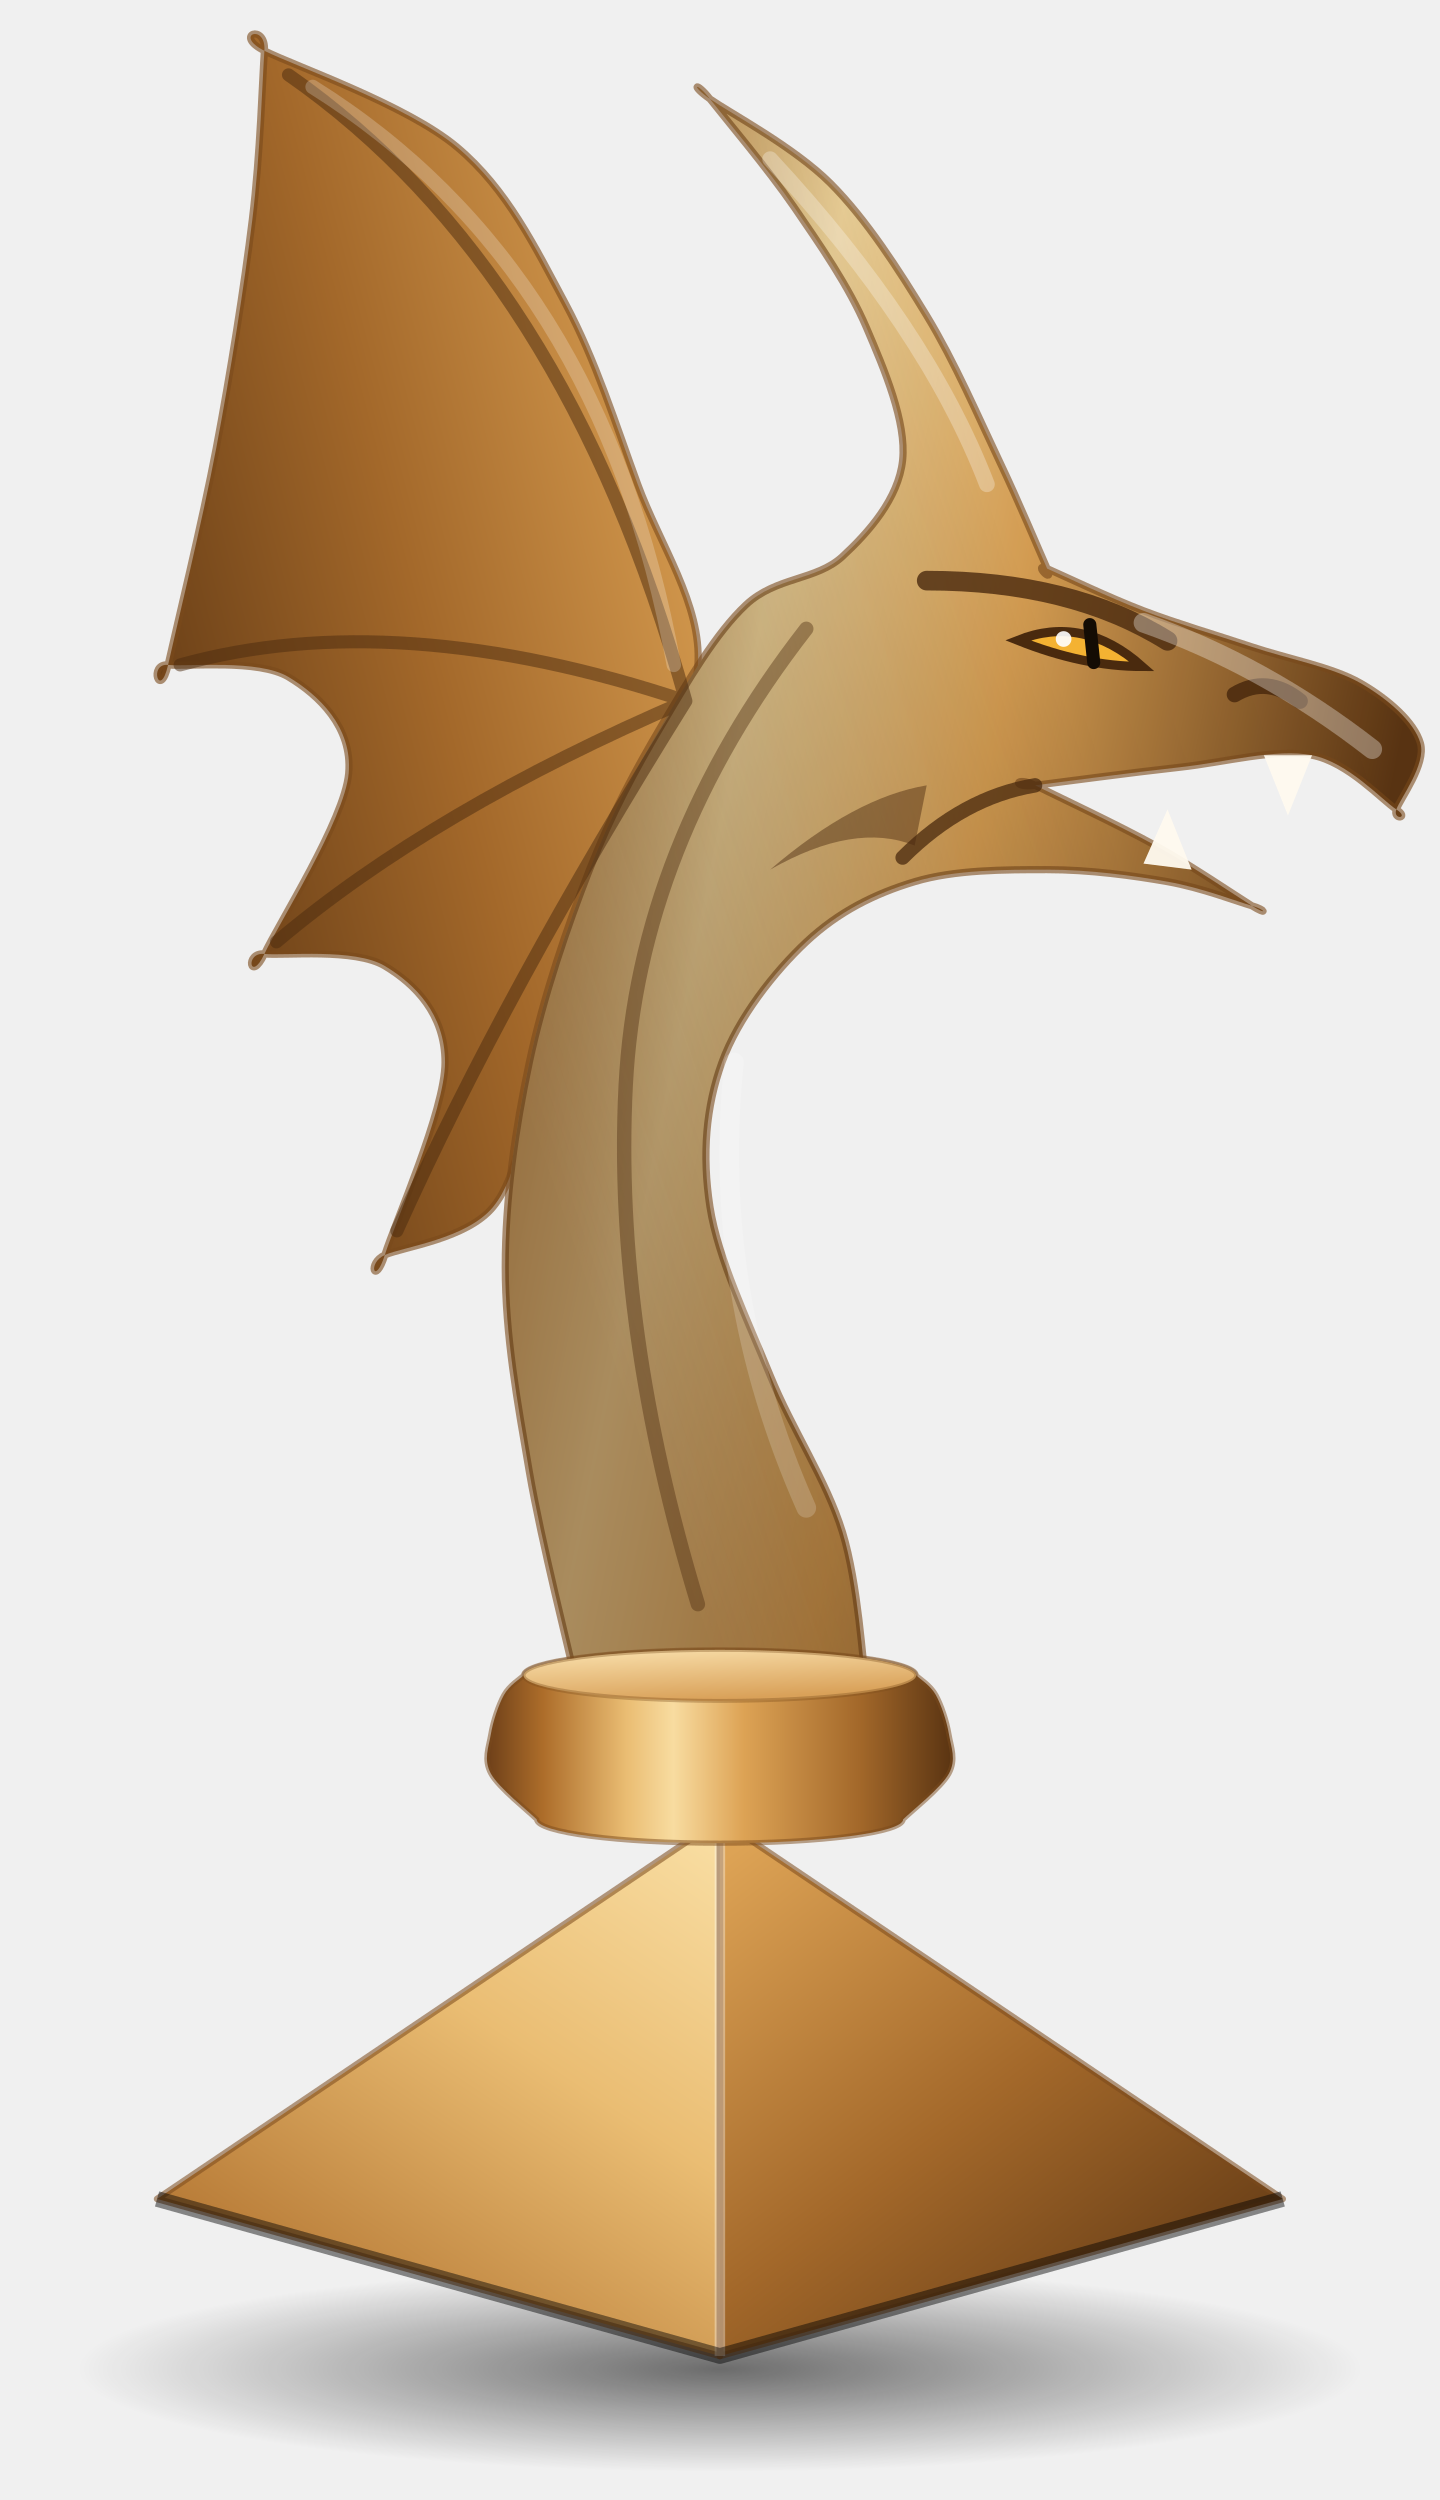
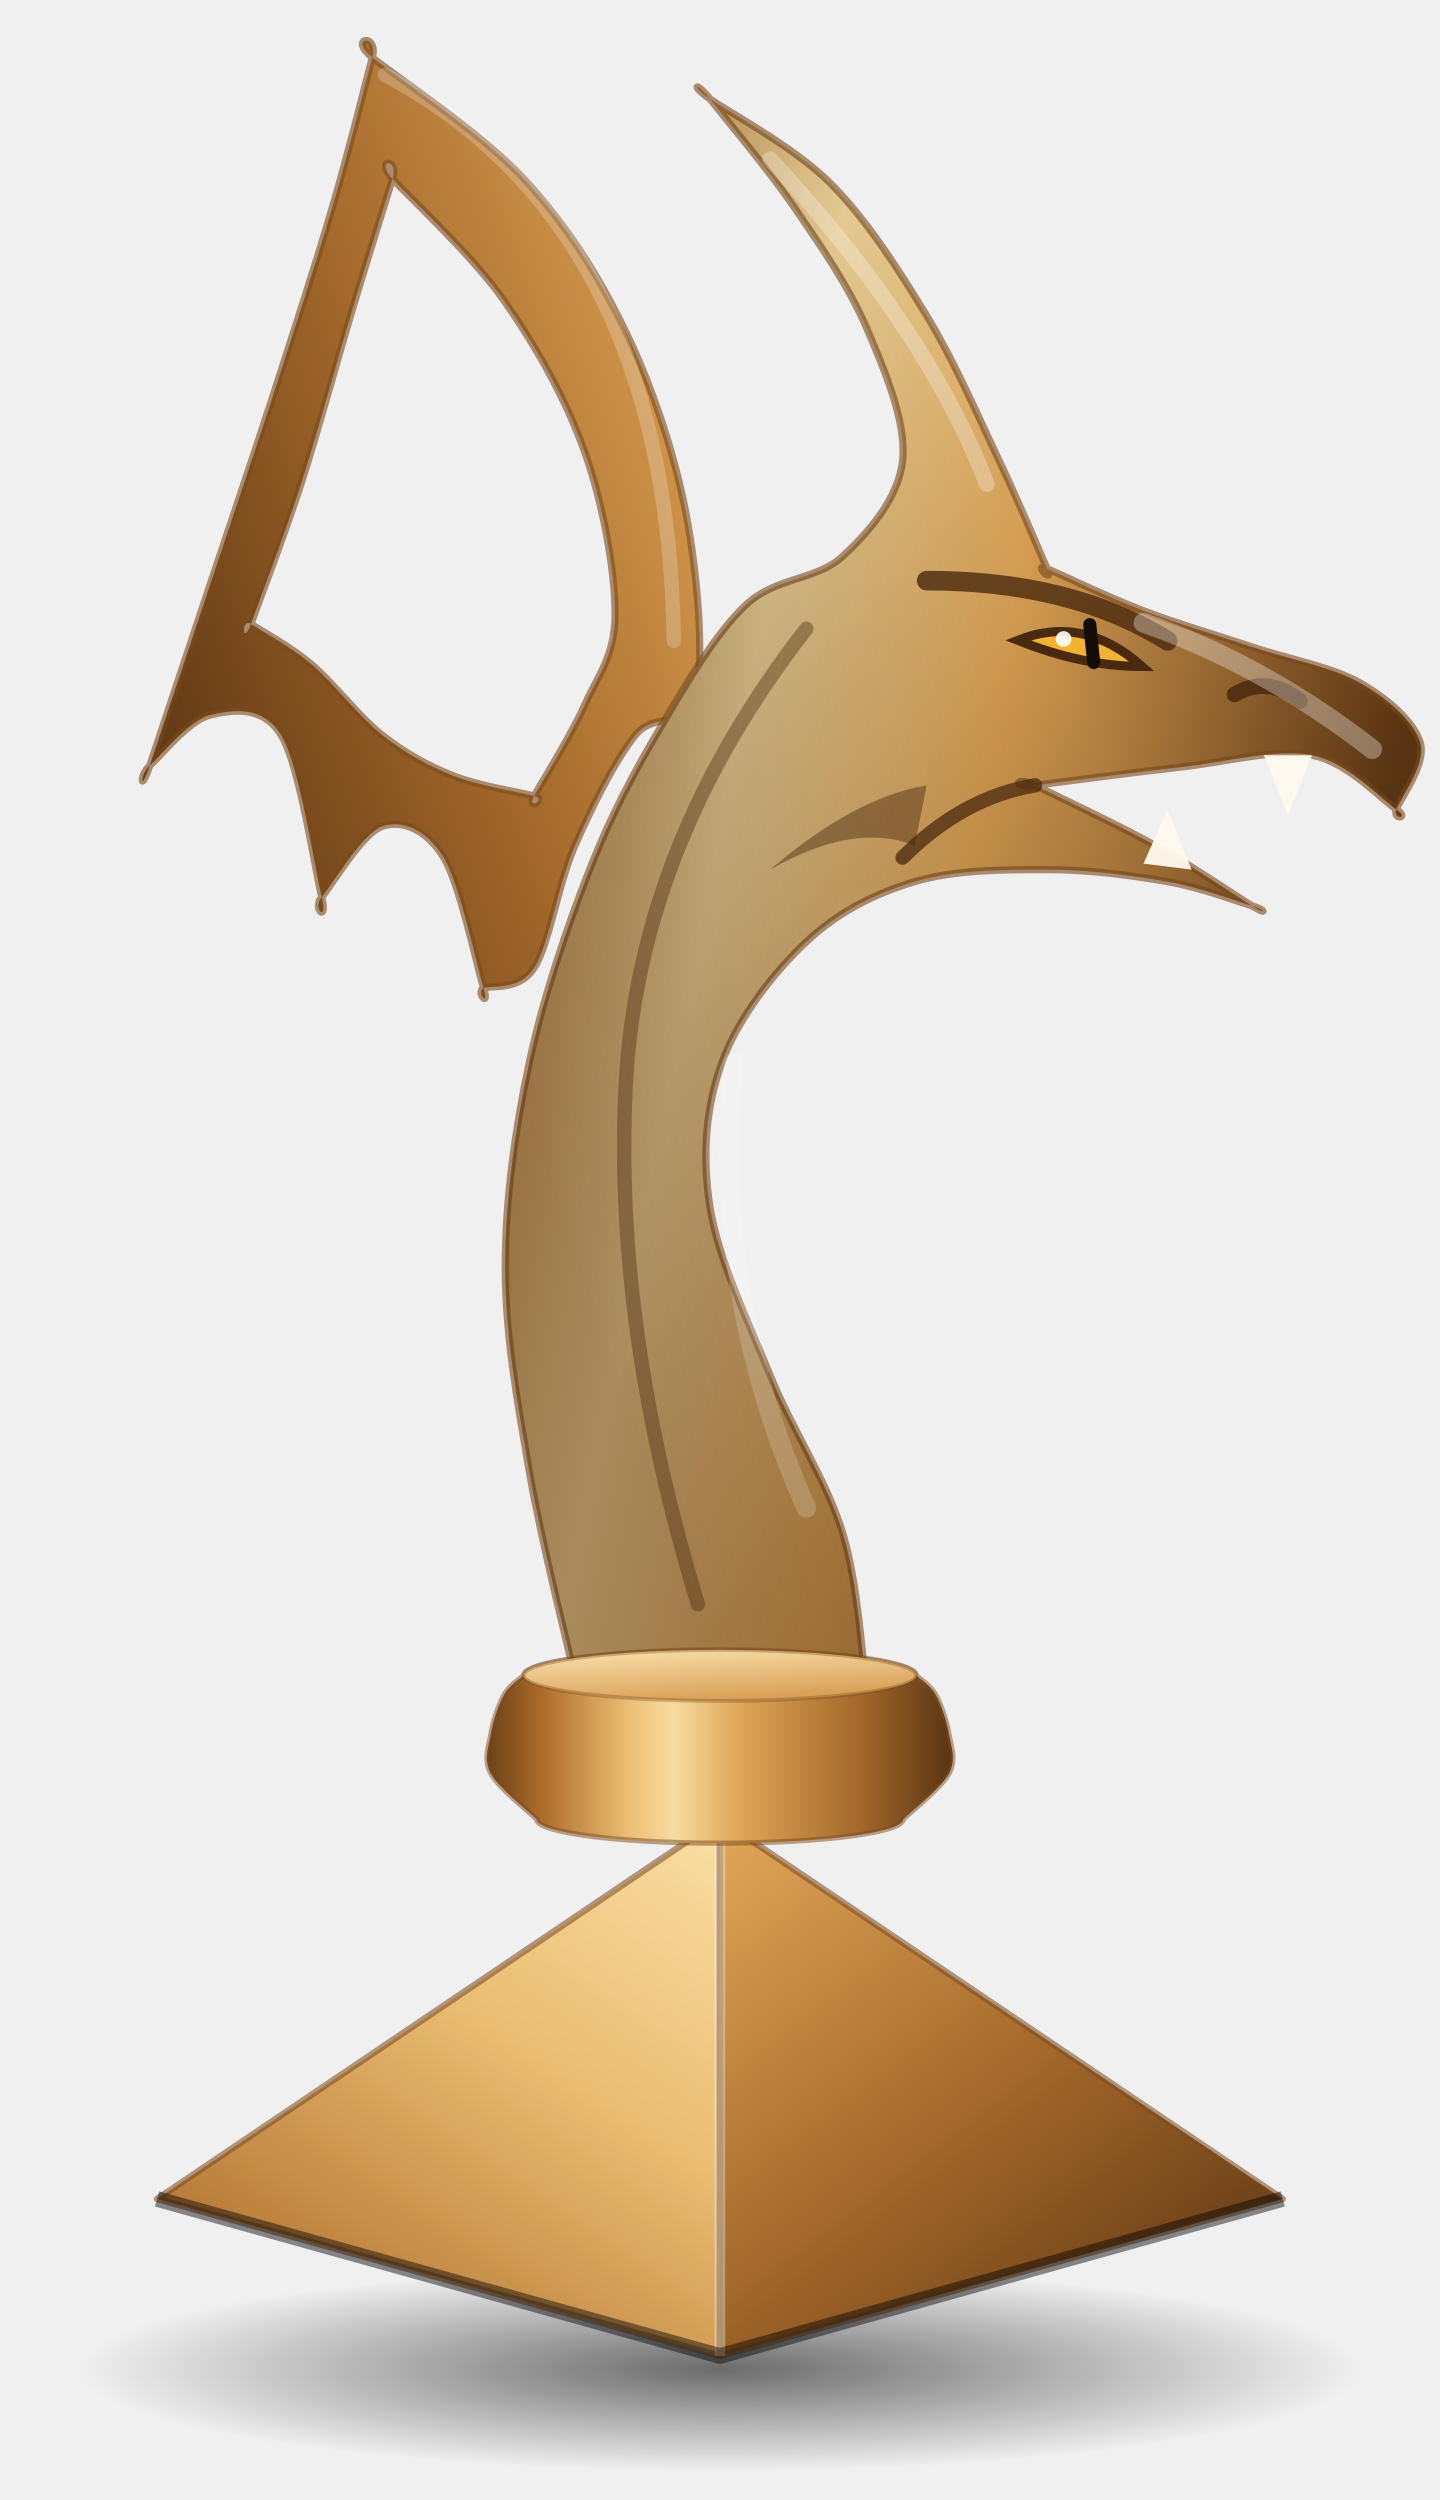
<svg xmlns="http://www.w3.org/2000/svg" viewBox="0 36 220 382" role="img" aria-label="Light Dragon Head">
  <defs>
    <linearGradient id="light-dragon-head-side" x1="0" y1="0" x2="1" y2="0">
      <stop offset="0" stop-color="#6e4019" />
      <stop offset="0.12" stop-color="#ad6d2a" />
      <stop offset="0.3" stop-color="#eabd73" />
      <stop offset="0.4" stop-color="#f8dca0" />
      <stop offset="0.55" stop-color="#dda355" />
      <stop offset="0.8" stop-color="#a3682a" />
      <stop offset="1" stop-color="#5a3412" />
    </linearGradient>
    <linearGradient id="light-dragon-head-top" x1="0" y1="0" x2="0.4" y2="1">
      <stop offset="0" stop-color="#fbe3b0" />
      <stop offset="1" stop-color="#d9a159" />
    </linearGradient>
    <linearGradient id="light-dragon-head-faceL" x1="0.2" y1="1" x2="0.9" y2="0">
      <stop offset="0" stop-color="#ad6d2a" />
      <stop offset="0.6" stop-color="#eabd73" />
      <stop offset="1" stop-color="#f8dca0" />
    </linearGradient>
    <linearGradient id="light-dragon-head-faceR" x1="0.1" y1="0" x2="0.9" y2="1">
      <stop offset="0" stop-color="#dda355" />
      <stop offset="0.5" stop-color="#a3682a" />
      <stop offset="1" stop-color="#5a3412" />
    </linearGradient>
    <radialGradient id="light-dragon-head-shadow" cx="0.5" cy="0.5" r="0.5">
      <stop offset="0" stop-color="#000" stop-opacity="0.55" />
      <stop offset="1" stop-color="#000" stop-opacity="0" />
    </radialGradient>
    <linearGradient id="light-dragon-head-head" x1="0" y1="0" x2="1" y2="0.35">
      <stop offset="0" stop-color="#ad6d2a" />
      <stop offset="0.35" stop-color="#f8dca0" />
      <stop offset="0.6" stop-color="#dda355" />
      <stop offset="1" stop-color="#5a3412" />
    </linearGradient>
    <linearGradient id="light-dragon-head-shade" x1="1" y1="0" x2="0" y2="0.6">
      <stop offset="0" stop-color="#000" stop-opacity="0" />
      <stop offset="0.45" stop-color="#000" stop-opacity="0.05" />
      <stop offset="1" stop-color="#4a2a0e" stop-opacity="0.45" />
    </linearGradient>
    <linearGradient id="light-dragon-head-wing" x1="1" y1="0.2" x2="0" y2="0.8">
      <stop offset="0" stop-color="#dda355" />
      <stop offset="0.5" stop-color="#a3682a" />
      <stop offset="1" stop-color="#5a3412" />
    </linearGradient>
  </defs>
  <ellipse cx="110" cy="398" rx="98" ry="15.7" fill="url(#light-dragon-head-shadow)" />
  <polygon points="24.00,372.00 110.00,396.00 110.00,314.00" fill="url(#light-dragon-head-faceL)" stroke="#7a4a1c" stroke-opacity="0.55" stroke-width="1" stroke-linejoin="round" />
  <polygon points="110.00,396.00 196.00,372.00 110.00,314.00" fill="url(#light-dragon-head-faceR)" stroke="#7a4a1c" stroke-opacity="0.55" stroke-width="1" stroke-linejoin="round" />
  <path d="M110.00 396.00L110.00 314.00" stroke="#fff" stroke-opacity="0.35" stroke-width="1.6" />
  <path d="M24.00 372.00L110.00 396.00L196.00 372.00" fill="none" stroke="#000" stroke-opacity="0.45" stroke-width="2.4" stroke-linejoin="round" />
-   <path d="M106.64 137.60C107.25 128.40 100.81 119.20 97.44 110.00C94.07 100.80 91.00 90.99 86.40 82.40C81.80 73.81 77.51 64.92 69.84 58.48C62.17 52.04 45.31 46.21 40.40 43.76C35.49 41.31 40.71 39.47 40.40 43.76C40.09 48.05 39.79 59.40 38.56 69.52C37.33 79.64 35.19 93.13 33.04 104.48C30.89 115.83 26.91 132.08 25.68 137.60C24.45 143.12 22.61 137.29 25.68 137.60C28.75 137.91 39.48 136.68 44.08 139.44C48.68 142.20 53.89 147.11 53.28 154.16C52.67 161.21 42.55 177.16 40.40 181.76C38.25 186.36 37.33 181.45 40.40 181.76C43.47 182.07 54.20 180.84 58.80 183.60C63.40 186.36 68.00 190.96 68.00 198.32C68.00 205.68 60.33 222.85 58.80 227.76C57.27 232.67 56.04 228.99 58.80 227.76C61.56 226.53 71.37 225.31 75.36 220.40C79.35 215.49 79.65 207.52 82.72 198.32C85.79 189.12 89.77 175.32 93.76 165.20C97.75 155.08 106.03 146.80 106.64 137.60Z" fill="url(#light-dragon-head-wing)" stroke="#7a4a1c" stroke-opacity="0.6" stroke-width="1.1" stroke-linejoin="round" />
+   <path d="M106.35 142.16C107.63 136.50 106.60 123.62 104.80 114.34C103.00 105.07 99.65 95.02 95.53 86.52C91.40 78.02 86.51 70.29 80.07 63.34C73.63 56.38 60.75 47.88 56.89 44.79C53.02 41.70 57.92 40.93 56.89 44.79C55.86 48.65 53.28 59.22 50.70 67.97C48.13 76.73 44.52 87.81 41.43 97.34C38.34 106.87 35.25 115.89 32.16 125.16C29.07 134.44 24.43 148.35 22.88 152.98C21.34 157.62 21.34 154.27 22.88 152.98C24.43 151.69 28.81 146.03 32.16 145.25C35.51 144.48 40.14 143.71 42.98 148.35C45.81 152.98 48.13 168.95 49.16 173.08C50.19 177.20 47.61 174.88 49.16 173.08C50.70 171.27 55.34 163.29 58.43 162.26C61.52 161.23 65.13 162.77 67.71 166.89C70.28 171.01 72.86 183.64 73.89 186.99C74.92 190.33 72.60 187.50 73.89 186.99C75.18 186.47 79.30 187.50 81.62 183.89C83.93 180.29 85.22 171.27 87.80 165.35C90.37 159.42 93.98 152.21 97.07 148.35C100.16 144.48 105.06 147.83 106.35 142.16ZM93.98 129.80C93.98 123.36 92.18 113.05 89.34 105.07C86.51 97.08 81.87 88.84 76.98 81.88C72.08 74.93 62.81 66.43 59.98 63.34C57.14 60.25 61.01 59.99 59.98 63.34C58.95 66.69 56.11 75.70 53.80 83.43C51.48 91.16 48.64 101.72 46.07 109.71C43.49 117.69 39.63 127.74 38.34 131.34C37.05 134.95 36.79 130.31 38.34 131.34C39.88 132.37 44.26 134.69 47.61 137.53C50.96 140.36 54.83 145.51 58.43 148.35C62.04 151.18 65.39 152.98 69.25 154.53C73.12 156.07 79.56 157.10 81.62 157.62C83.68 158.13 80.33 159.94 81.62 157.62C82.90 155.30 87.28 148.35 89.34 143.71C91.40 139.07 93.98 136.24 93.98 129.80Z" fill-rule="evenodd" fill="url(#light-dragon-head-wing)" stroke="#7a4a1c" stroke-opacity="0.6" stroke-width="1.1" stroke-linejoin="round" />
  <path d="M132.40 294.00C139.76 294.00 133.01 297.99 132.40 294.00C131.79 290.01 131.17 278.05 128.72 270.08C126.27 262.11 121.05 254.44 117.68 246.16C114.31 237.88 109.71 228.37 108.48 220.40C107.25 212.43 107.87 205.07 110.32 198.32C112.77 191.57 118.29 184.52 123.20 179.92C128.11 175.32 133.63 172.56 139.76 170.72C145.89 168.88 153.56 168.88 160.00 168.88C166.44 168.88 173.19 169.80 178.40 170.72C183.61 171.64 189.13 173.79 191.28 174.40C193.43 175.01 193.73 175.93 191.28 174.40C188.83 172.87 182.08 168.27 176.56 165.20C171.04 162.13 161.23 157.53 158.16 156.00C155.09 154.47 154.48 156.46 158.16 156.00C161.84 155.54 173.19 154.01 180.24 153.24C187.29 152.47 194.96 150.33 200.48 151.40C206.00 152.47 211.21 158.30 213.36 159.68C215.51 161.06 212.75 161.37 213.36 159.68C213.97 157.99 217.96 152.78 217.04 149.56C216.12 146.34 212.13 142.81 207.84 140.36C203.55 137.91 196.80 136.68 191.28 134.84C185.76 133.00 179.93 131.31 174.72 129.32C169.51 127.33 162.45 123.95 160.00 122.88C157.55 121.81 161.23 125.64 160.00 122.88C158.77 120.12 155.71 112.76 152.64 106.32C149.57 99.88 145.89 91.29 141.60 84.24C137.31 77.19 132.40 69.52 126.88 64.00C121.36 58.48 111.55 53.27 108.48 51.12C105.41 48.97 106.33 48.36 108.48 51.12C110.63 53.88 117.37 61.85 121.36 67.68C125.35 73.51 129.64 79.64 132.40 86.08C135.16 92.52 138.53 100.49 137.92 106.32C137.31 112.15 132.71 117.36 128.72 121.04C124.73 124.72 118.60 124.11 114.00 128.40C109.40 132.69 105.11 140.05 101.12 146.80C97.13 153.55 93.45 160.29 90.08 168.88C86.71 177.47 83.03 188.20 80.88 198.32C78.73 208.44 77.20 219.17 77.20 229.60C77.20 240.03 79.04 250.15 80.88 260.88C82.72 271.61 87.01 288.48 88.24 294.00C89.47 299.52 80.88 294.00 88.24 294.00C95.60 294.00 125.04 294.00 132.40 294.00Z" fill="url(#light-dragon-head-head)" stroke="#7a4a1c" stroke-opacity="0.6" stroke-width="1.1" stroke-linejoin="round" />
  <path d="M132.40 294.00C139.76 294.00 133.01 297.99 132.40 294.00C131.79 290.01 131.17 278.05 128.72 270.08C126.27 262.11 121.05 254.44 117.68 246.16C114.31 237.88 109.71 228.37 108.48 220.40C107.25 212.43 107.87 205.07 110.32 198.32C112.77 191.57 118.29 184.52 123.20 179.92C128.11 175.32 133.63 172.56 139.76 170.72C145.89 168.88 153.56 168.88 160.00 168.88C166.44 168.88 173.19 169.80 178.40 170.72C183.61 171.64 189.13 173.79 191.28 174.40C193.43 175.01 193.73 175.93 191.28 174.40C188.83 172.87 182.08 168.27 176.56 165.20C171.04 162.13 161.23 157.53 158.16 156.00C155.09 154.47 154.48 156.46 158.16 156.00C161.84 155.54 173.19 154.01 180.24 153.24C187.29 152.47 194.96 150.33 200.48 151.40C206.00 152.47 211.21 158.30 213.36 159.68C215.51 161.06 212.75 161.37 213.36 159.68C213.97 157.99 217.96 152.78 217.04 149.56C216.12 146.34 212.13 142.81 207.84 140.36C203.55 137.91 196.80 136.68 191.28 134.84C185.76 133.00 179.93 131.31 174.72 129.32C169.51 127.33 162.45 123.95 160.00 122.88C157.55 121.81 161.23 125.64 160.00 122.88C158.77 120.12 155.71 112.76 152.64 106.32C149.57 99.88 145.89 91.29 141.60 84.24C137.31 77.19 132.40 69.52 126.88 64.00C121.36 58.48 111.55 53.27 108.48 51.12C105.41 48.97 106.33 48.36 108.48 51.12C110.63 53.88 117.37 61.85 121.36 67.68C125.35 73.51 129.64 79.64 132.40 86.08C135.16 92.52 138.53 100.49 137.92 106.32C137.31 112.15 132.71 117.36 128.72 121.04C124.73 124.72 118.60 124.11 114.00 128.40C109.40 132.69 105.11 140.05 101.12 146.80C97.13 153.55 93.45 160.29 90.08 168.88C86.71 177.47 83.03 188.20 80.88 198.32C78.73 208.44 77.20 219.17 77.20 229.60C77.20 240.03 79.04 250.15 80.88 260.88C82.72 271.61 87.01 288.48 88.24 294.00C89.47 299.52 80.88 294.00 88.24 294.00C95.60 294.00 125.04 294.00 132.40 294.00Z" fill="url(#light-dragon-head-shade)" />
-   <path d="M104.80 143.12Q86.40 76.88 44.08 47.44M104.80 143.12Q60.64 128.40 27.52 137.60M104.80 143.12Q66.16 159.68 42.24 179.92M104.80 143.12Q77.20 187.28 60.64 224.08" fill="none" stroke="#4a2a0e" stroke-opacity="0.5" stroke-width="2" stroke-linecap="round" />
-   <path d="M102.96 137.60Q91.92 76.88 47.76 49.28" fill="none" stroke="#fff" stroke-opacity="0.22" stroke-width="2.2" stroke-linecap="round" />
+   <path d="M102.96 133.92Q102.04 70.44 58.80 47.44" fill="none" stroke="#fff" stroke-opacity="0.22" stroke-width="2.2" stroke-linecap="round" />
  <path d="M200.48 151.40L196.80 160.60L193.12 151.40ZM174.72 167.96L178.40 159.68L182.08 168.88Z" fill="#fffaf0" fill-opacity="0.95" />
  <path d="M198.64 143.12q-5 -4 -10 -1" fill="none" stroke="#4a2a0e" stroke-opacity="0.85" stroke-width="2.4" stroke-linecap="round" />
  <path d="M158.16 156.00Q147.12 157.84 137.92 167.04" fill="none" stroke="#4a2a0e" stroke-opacity="0.75" stroke-width="2.2" stroke-linecap="round" />
  <path d="M141.60 156.00Q130.56 157.84 117.68 168.88Q130.56 161.52 139.76 165.20" fill="#4a2a0e" fill-opacity="0.45" />
  <path d="M178.40 133.92Q163.68 124.72 141.60 124.72" fill="none" stroke="#4a2a0e" stroke-opacity="0.8" stroke-width="3" stroke-linecap="round" />
  <path d="M123.20 132.08Q97.44 165.20 95.60 202.00Q93.76 238.80 106.64 281.12" fill="none" stroke="#4a2a0e" stroke-opacity="0.4" stroke-width="2.2" stroke-linecap="round" />
  <path d="M155.52 133.84Q165.52 129.84 174.52 137.84Q165.52 137.84 155.52 133.84Z" fill="#f4b232" stroke="#4a2a0e" stroke-width="1.4" />
  <path d="M166.52 131.44L167.12 137.24" stroke="#140c04" stroke-width="2" stroke-linecap="round" />
  <circle cx="162.52" cy="133.64" r="1.2" fill="#fff" fill-opacity="0.9" />
  <path d="M174.72 131.16Q193.12 137.60 209.68 150.48" fill="none" stroke="#fff" stroke-opacity="0.32" stroke-width="3" stroke-linecap="round" />
  <path d="M150.80 110.00Q141.60 86.08 117.68 60.32" fill="none" stroke="#fff" stroke-opacity="0.28" stroke-width="2.4" stroke-linecap="round" />
  <path d="M123.20 266.40Q108.48 233.28 112.16 198.32" fill="none" stroke="#fff" stroke-opacity="0.18" stroke-width="3" stroke-linecap="round" />
  <path d="M80.00 292.00A30.00 3.90 0 0 1 140.00 292.00C140.50 292.50 142.17 293.50 143.00 295.00C143.83 296.50 144.67 299.00 145.00 301.00C145.33 303.00 146.17 304.83 145.00 307.00C143.83 309.17 139.17 312.83 138.00 314.00A28.00 3.64 0 0 1 82.00 314.00C80.83 312.83 76.17 309.17 75.00 307.00C73.83 304.83 74.67 303.00 75.00 301.00C75.33 299.00 76.17 296.50 77.00 295.00C77.83 293.50 79.50 292.50 80.00 292.00Z" fill="url(#light-dragon-head-side)" stroke="#7a4a1c" stroke-opacity="0.5" stroke-width="0.8" />
  <ellipse cx="110" cy="292.00" rx="30.00" ry="3.90" fill="url(#light-dragon-head-top)" stroke="#7a4a1c" stroke-opacity="0.35" stroke-width="0.6" />
</svg>
